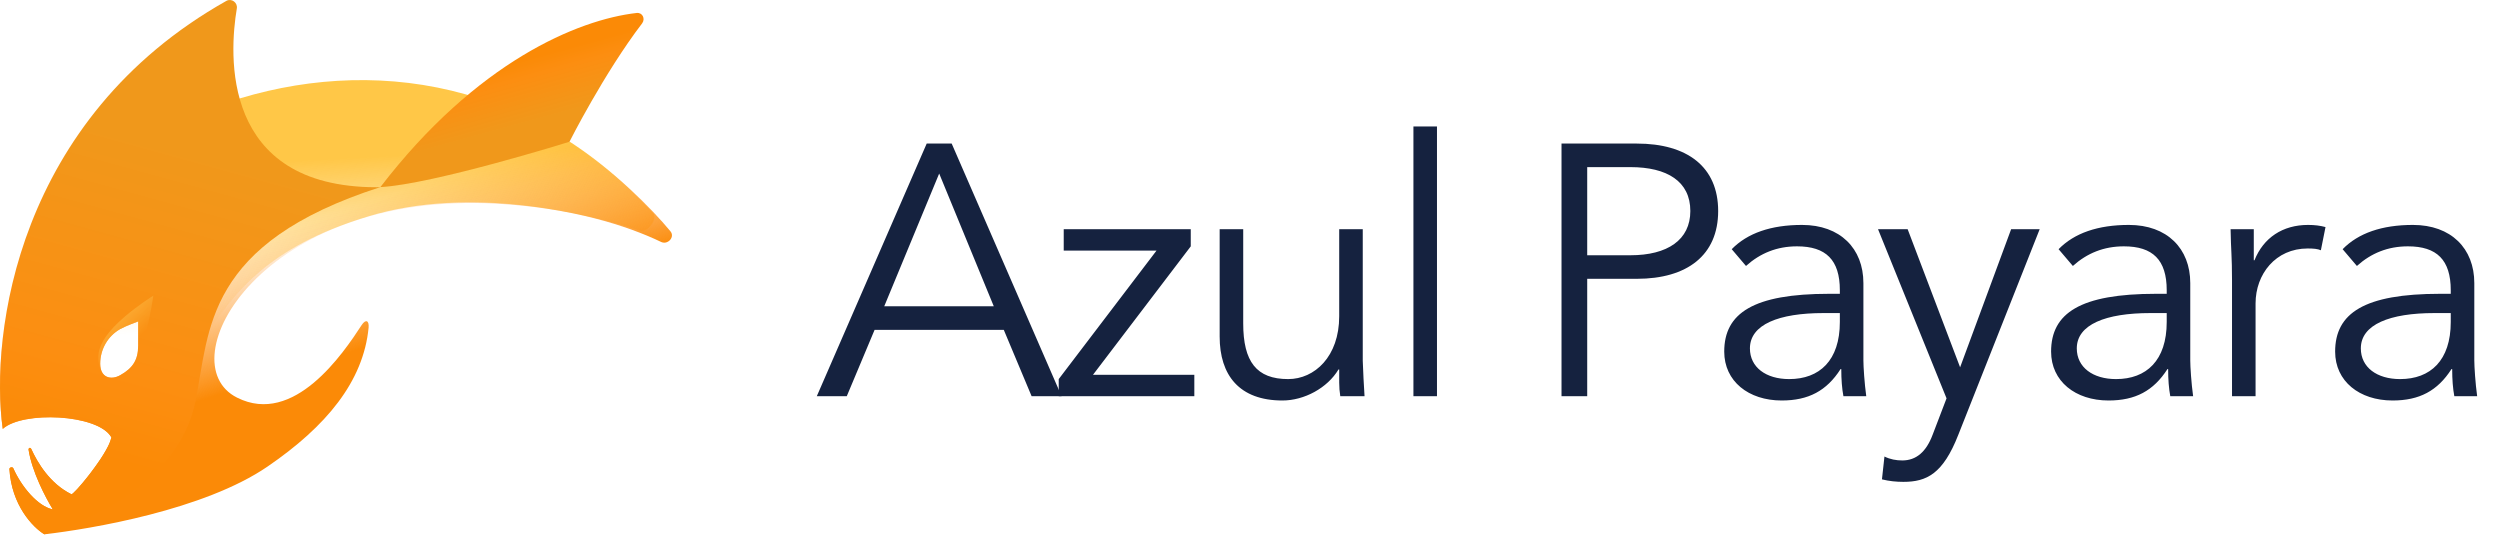
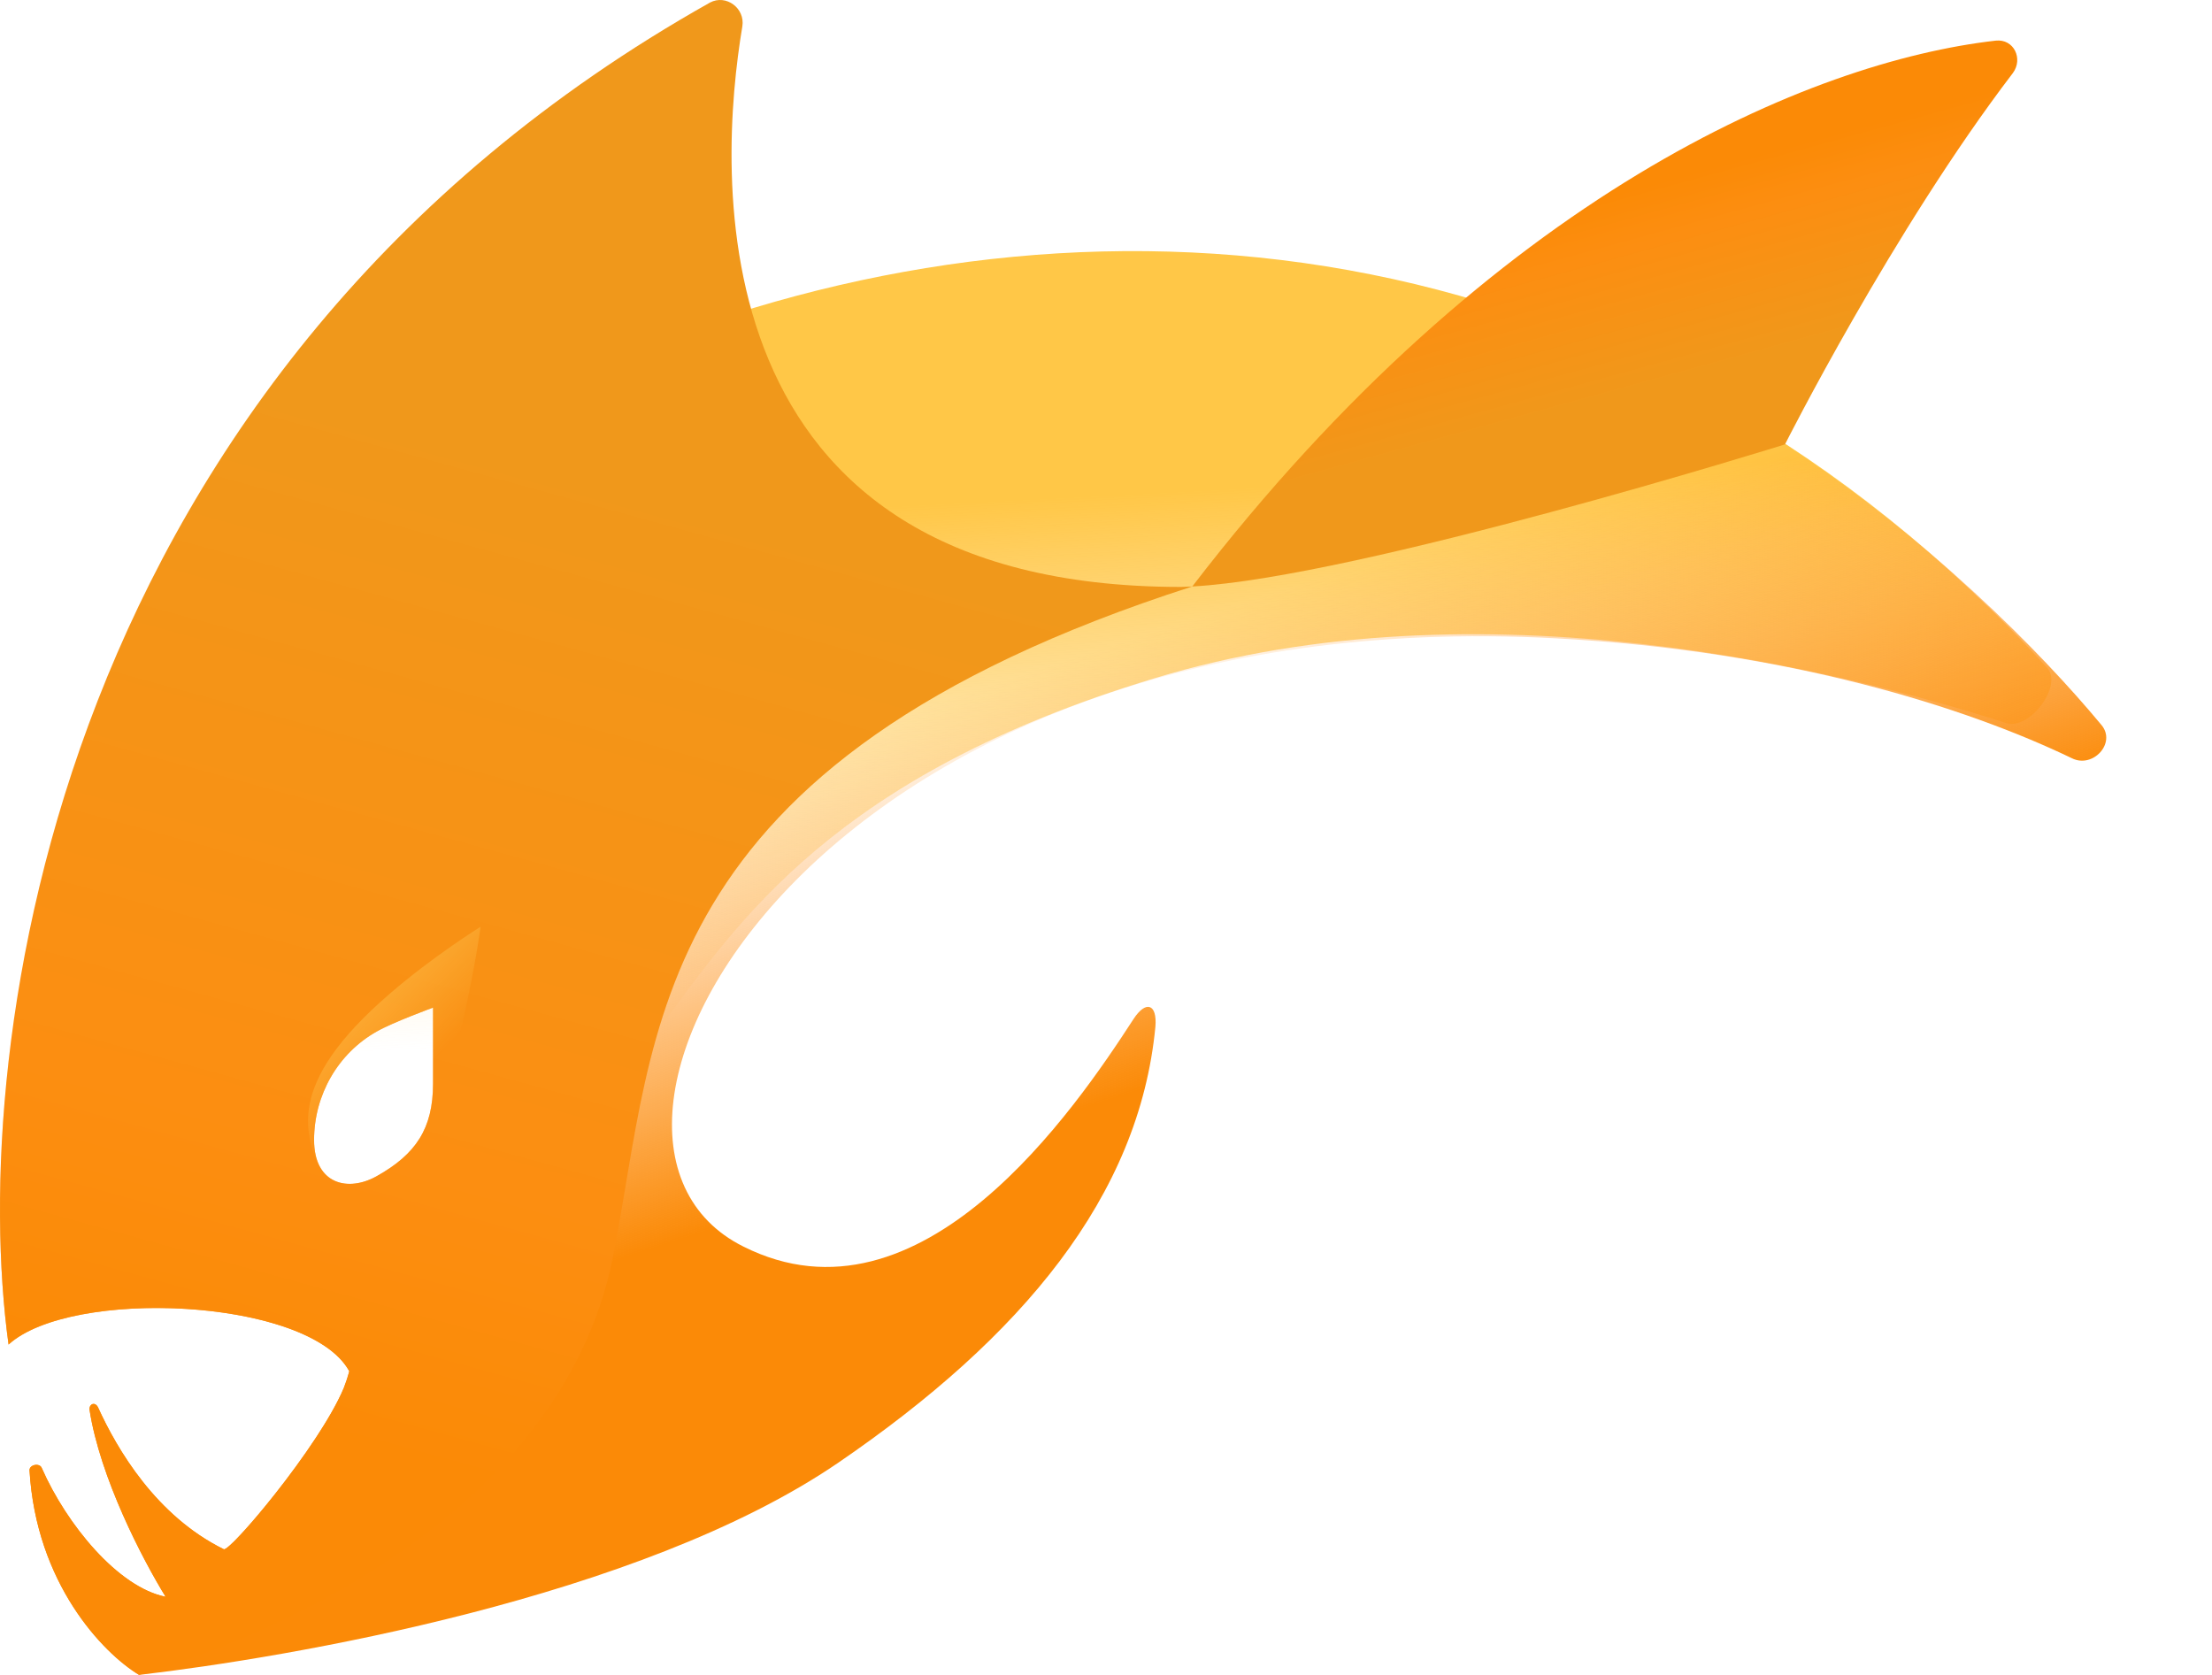
- <svg xmlns="http://www.w3.org/2000/svg" xmlns:xlink="http://www.w3.org/1999/xlink" viewBox="0 0 2834.072 605.695">
+ <svg xmlns="http://www.w3.org/2000/svg" xmlns:xlink="http://www.w3.org/1999/xlink" viewBox="0 0 800 605.695">
  <defs>
    <linearGradient id="b" x1="374.076" x2="383.711" y1="5743.487" y2="5556.281" gradientTransform="matrix(1 0 0 -1 0 5923.823)" gradientUnits="userSpaceOnUse">
      <stop offset="0" stop-color="#ffc747" />
      <stop offset="1" stop-color="#fed473" stop-opacity="0" />
    </linearGradient>
    <linearGradient id="c" x1="407.232" x2="359.015" y1="395.732" y2="247.637" gradientUnits="userSpaceOnUse">
      <stop offset="0" stop-color="#fb8a07" />
      <stop offset="1" stop-color="#ff8401" stop-opacity="0" />
    </linearGradient>
    <linearGradient id="a" x1="288.4" x2="150.112" y1="27.594" y2="529.262" gradientUnits="userSpaceOnUse">
      <stop offset="0" stop-color="#f0981b" />
      <stop offset=".3" stop-color="#f0981b" />
      <stop offset=".8" stop-color="#fc8e11" />
      <stop offset="1" stop-color="#fb8a06" />
    </linearGradient>
    <linearGradient xlink:href="#a" id="d" x1="595.639" x2="568.766" y1="171.733" y2="74.246" />
    <linearGradient xlink:href="#b" id="e" x1="320.121" x2="368.998" y1="-30.59" y2="340.808" />
    <linearGradient id="f" x1="101.178" x2="151.776" y1="336.515" y2="388.146" gradientUnits="userSpaceOnUse">
      <stop offset="0" stop-color="#ffca59" />
      <stop offset="1" stop-color="#ffca59" stop-opacity="0" />
    </linearGradient>
  </defs>
  <path d="m1078.85 162.751 124.596 286.408h-33.981l-31.553-75.243h-146.44l-31.553 75.243h-33.981l124.596-286.408zm-76.457 184.466h124.191l-61.893-150.486z" style="fill:#15223f" />
  <path d="M1349.879 259.838v19.418l-110.841 145.632h114.887v24.272h-153.722v-19.418l110.841-145.632h-105.178v-24.272zM1409.342 259.838v106.797c0 43.285 14.968 63.107 50.971 63.107 29.935 0 57.848-25.485 57.848-71.198v-98.706h26.699V409.11c0 3.641 1.618 36.004 2.023 40.049h-27.508c-.809-5.259-1.213-10.113-1.213-15.372V418.82h-.809c-12.54 21.035-38.835 35.194-63.512 35.194-48.948 0-71.197-28.722-71.197-72.411V259.839h26.699ZM1629.001 143.333v305.826h-26.699V143.333zM1855.533 162.751c57.039 0 92.233 26.295 92.233 76.456s-35.194 76.861-92.233 76.861h-56.23v133.091h-29.126V162.751zm-7.282 126.618c42.071 0 67.961-17.395 67.961-50.162 0-33.576-26.295-49.757-67.961-49.757h-48.949v99.919zM2112.405 320.923v87.783c0 6.877 1.213 25.89 3.236 40.453h-25.89c-1.618-8.495-2.427-19.013-2.427-30.744h-.809c-15.777 24.676-36.408 35.599-66.748 35.599-37.621 0-65.13-21.844-65.13-55.421 0-43.689 33.172-65.534 118.932-65.534h12.136v-4.045c0-34.385-15.777-49.758-48.544-49.758-22.654 0-41.667 7.686-57.848 22.249l-16.181-19.013c17.799-18.204 44.498-27.508 79.692-27.508 43.285 0 69.58 26.699 69.58 65.939Zm-84.143 108.819c34.385 0 57.443-21.036 57.443-64.725v-10.113h-18.608c-50.567 0-83.333 12.945-83.333 40.048 0 21.44 18.204 34.79 44.498 34.79M2162.564 259.838l59.466 156.554 57.848-156.554h32.362l-92.233 233.01c-17.395 44.498-36.003 53.398-62.298 53.398-8.091 0-16.181-.809-24.272-2.832l2.832-25.89c6.473 3.236 13.35 4.45 20.227 4.45 15.777 0 27.104-9.709 34.385-29.126l15.777-41.262-77.67-191.748zM2482.949 320.923v87.783c0 6.877 1.213 25.89 3.236 40.453h-25.89c-1.618-8.495-2.427-19.013-2.427-30.744h-.809c-15.777 24.676-36.408 35.599-66.748 35.599-37.621 0-65.129-21.844-65.129-55.421 0-43.689 33.171-65.534 118.932-65.534h12.136v-4.045c0-34.385-15.777-49.758-48.544-49.758-22.654 0-41.667 7.686-57.848 22.249l-16.181-19.013c17.799-18.204 44.498-27.508 79.692-27.508 43.285 0 69.58 26.699 69.58 65.939m-84.143 108.819c34.385 0 57.444-21.036 57.444-64.725v-10.113h-18.609c-50.567 0-83.333 12.945-83.333 40.048 0 21.44 18.204 34.79 44.498 34.79M2636.264 257.411l-5.259 26.295c-3.641-1.618-8.495-2.023-14.968-2.023-36.408 0-59.061 29.126-59.061 62.298v105.178h-26.699V317.686c0-27.508-1.213-33.576-1.618-57.848h26.295v35.194h.809c10.113-25.485 31.958-40.049 60.68-40.049 7.686 0 13.754.809 19.822 2.427ZM2804.946 320.923v87.783c0 6.877 1.214 25.89 3.236 40.453h-25.89c-1.618-8.495-2.427-19.013-2.427-30.744h-.809c-15.777 24.676-36.408 35.599-66.747 35.599-37.622 0-65.13-21.844-65.13-55.421 0-43.689 33.172-65.534 118.932-65.534h12.136v-4.045c0-34.385-15.777-49.758-48.544-49.758-22.654 0-41.667 7.686-57.848 22.249l-16.181-19.013c17.8-18.204 44.499-27.508 79.693-27.508 43.285 0 69.579 26.699 69.579 65.939m-84.142 108.819c34.385 0 57.443-21.036 57.443-64.725v-10.113h-18.608c-50.567 0-83.334 12.945-83.334 40.048 0 21.44 18.204 34.79 44.499 34.79" style="fill:#15223f" />
  <path d="M242.667 121.39C72.285 184.38 30.636 389.529 24.784 475.236l214.096-103.95c28.225-37.864 62.646-90.872 178.643-125.981 117.719-35.797 248.861-2.753 308.065 16.178 8.261 2.754 20.652-13.419 14.801-19.959C593.757 80.779 400.657 62.875 242.667 121.39" style="fill:url(#b)" />
  <path d="M760.008 262.176c-21.651-26.091-62.818-68.015-114.517-101.403 2.169-4.268 40.375-79.236 82.506-134.378 3.786-5.163.344-12.391-6.196-11.703-47.569 5.404-119.268 31.22-195.991 97.032-10.395-1.652-20.928-2.616-31.529-2.719-77.825-.895-142.054 22.064-194.098 56.794-43.473-48.912-37.243-123.295-31.701-156.27 1.033-6.54-5.852-11.703-11.703-8.605V.58C19.276 134.131-11.702 378.862 3.099 486.254c22.236-20.205 105.121-17.004 122.193 7.986l1.033 1.652c-.585 1.996-1.239 4.062-2.031 6.161-9.018 21.375-41.546 59.754-43.404 58.205-24.439-12.047-38.551-36.142-45.435-51.287-1.033-2.065-3.098-1.377-3.098.688 3.786 24.783 19.275 54.385 27.537 67.809-17.21-3.442-35.798-26.16-44.747-46.468-.688-2.065-4.475-1.377-4.475.688 2.409 40.961 26.504 66.088 39.584 74.004.151.017.172.034.344 0-.103.069 0 0 0 0 53.008-6.196 180.709-27.537 252.648-76.758 66.432-45.435 108.769-96.378 114.621-157.646.688-8.261-3.442-9.638-7.917-2.754-20.997 32.355-76.758 114.621-141.125 82.265-79.512-39.584 26.504-234.404 293.952-219.948 84.331 4.475 148.697 25.127 186.56 43.37 7.573 3.786 16.178-5.507 10.67-12.047ZM156.614 391.941c0 16.178-6.196 25.471-20.308 33.388-10.326 5.852-22.718 3.098-22.718-13.08s8.605-31.323 22.718-39.24c5.817-3.304 20.308-8.605 20.308-8.605z" style="fill:url(#c)" />
  <path d="M268.482 9.528c1.033-6.54-5.852-11.703-11.703-8.605C19.276 134.475-11.702 378.862 3.099 486.254c22.718-20.652 108.769-16.866 123.226 9.638-3.786 18.931-43.37 66.088-45.435 64.367-24.439-12.047-38.551-36.142-45.435-51.287-1.033-2.065-3.098-1.377-3.098.688 3.786 24.783 19.275 54.385 27.537 67.809-17.21-3.442-35.798-26.16-44.747-46.468-.688-2.065-4.475-1.377-4.475.688 2.409 40.961 26.504 66.088 39.584 74.004 35.109-9.638 151.795-52.664 171.415-151.106 16.143-80.751 10.303-178.465 209.53-242.487l-4.039.166c-177.611 0-167.284-151.451-158.679-202.737ZM156.614 391.941c0 16.178-6.196 25.471-20.308 33.388-10.326 5.852-22.718 3.098-22.718-13.08s8.605-31.323 22.718-39.24c5.817-3.304 20.308-8.605 20.308-8.605z" style="fill:url(#a)" />
  <path d="M727.997 26.394c-43.37 56.794-82.433 134.323-82.433 134.323S491.263 208.864 431.199 212.1C540.21 70.218 655.094 22.264 721.801 14.691c6.54-.688 9.982 6.54 6.196 11.703" style="fill:url(#d)" />
  <path d="M740.044 241.523C593.413 80.779 399.968 63.224 241.978 121.739 71.595 184.729 8.95 400.891 3.099 486.942l238.879-108.769c19.62-27.537 57.483-98.099 166.596-130.11 119.784-40.272 257.811-5.163 316.67 13.768 8.261 2.754 20.652-13.768 14.801-20.308Zm-583.43 150.418c0 16.178-6.196 25.471-20.308 33.388-10.326 5.852-22.718 3.098-22.718-13.08s8.605-31.323 22.718-39.24c5.817-3.304 20.308-8.605 20.308-8.605z" style="fill:url(#e)" />
  <path d="M141.125 359.242c-38.895 33.388-30.29 51.287-25.127 65.055l1.033 3.098c1.377 4.475 12.392 11.703 36.142-7.917 15.489-44.747 20.652-84.331 20.652-84.331s-17.176 10.67-32.7 24.094Zm-4.819 66.087c-10.326 5.852-22.718 3.098-22.718-13.08s8.605-31.323 22.718-39.24c5.817-3.304 20.308-8.605 20.308-8.605v27.537c0 16.178-6.196 25.471-20.308 33.388" style="fill:url(#f)" />
</svg>
